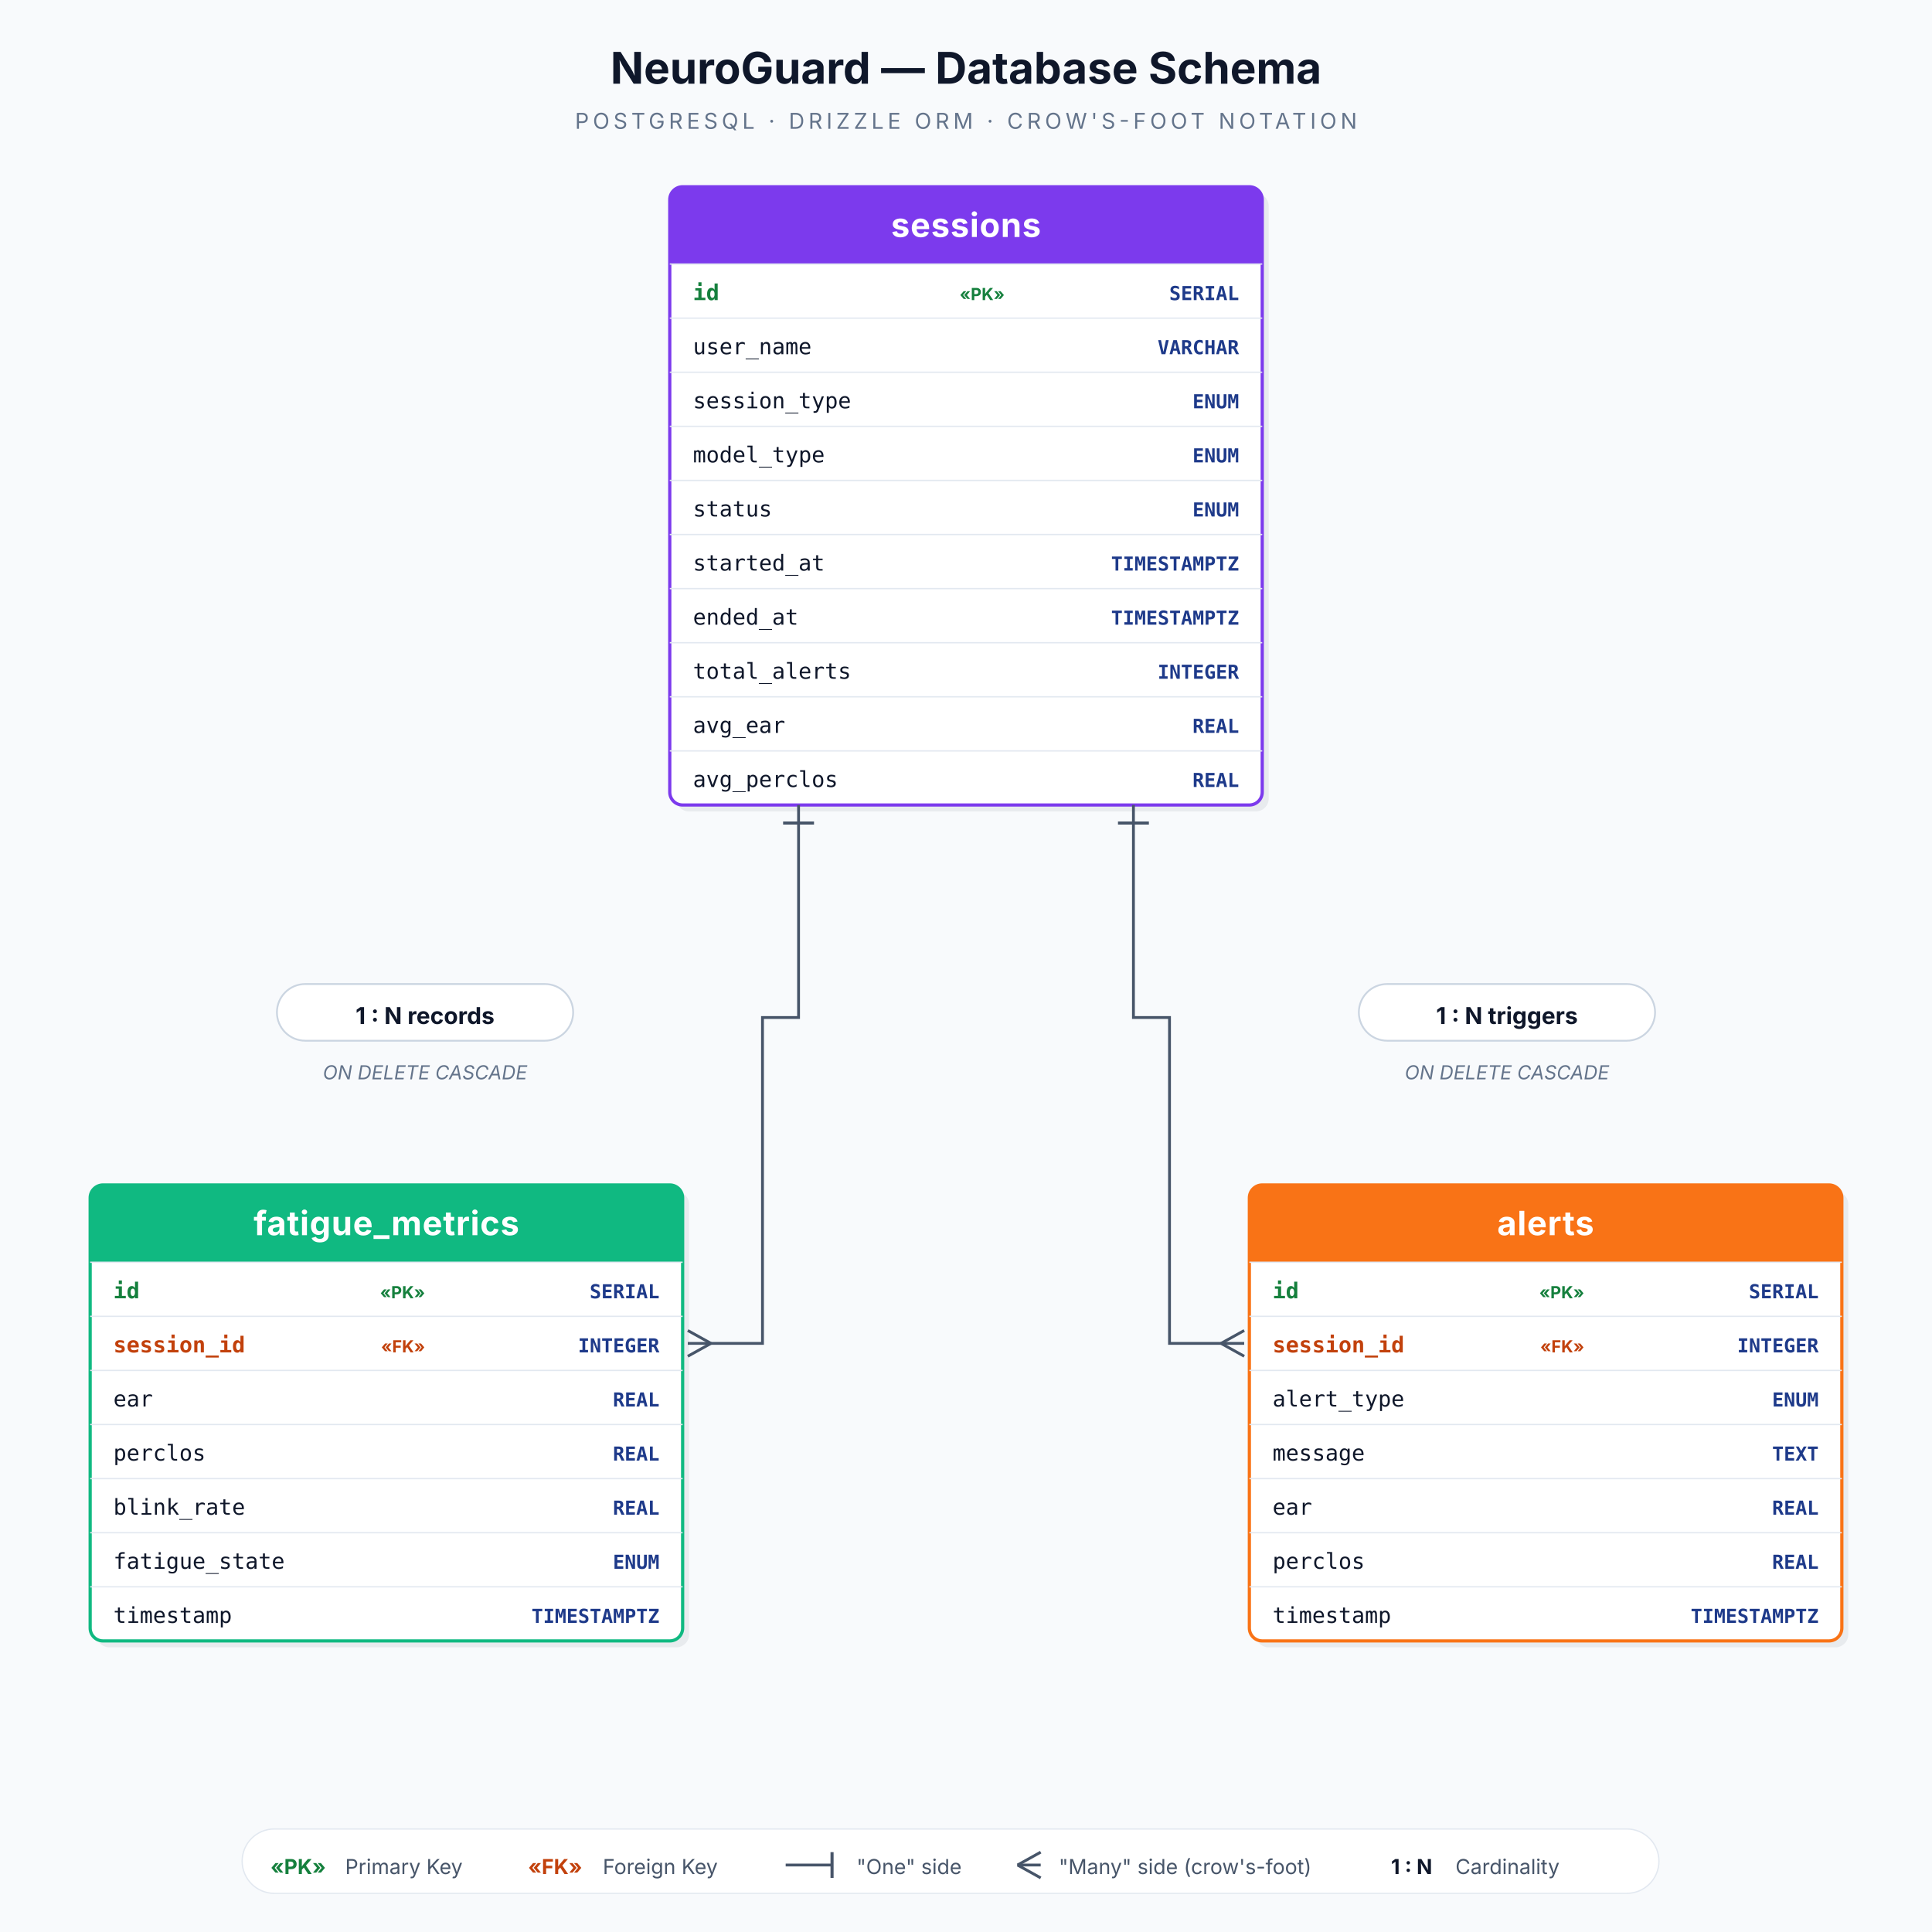
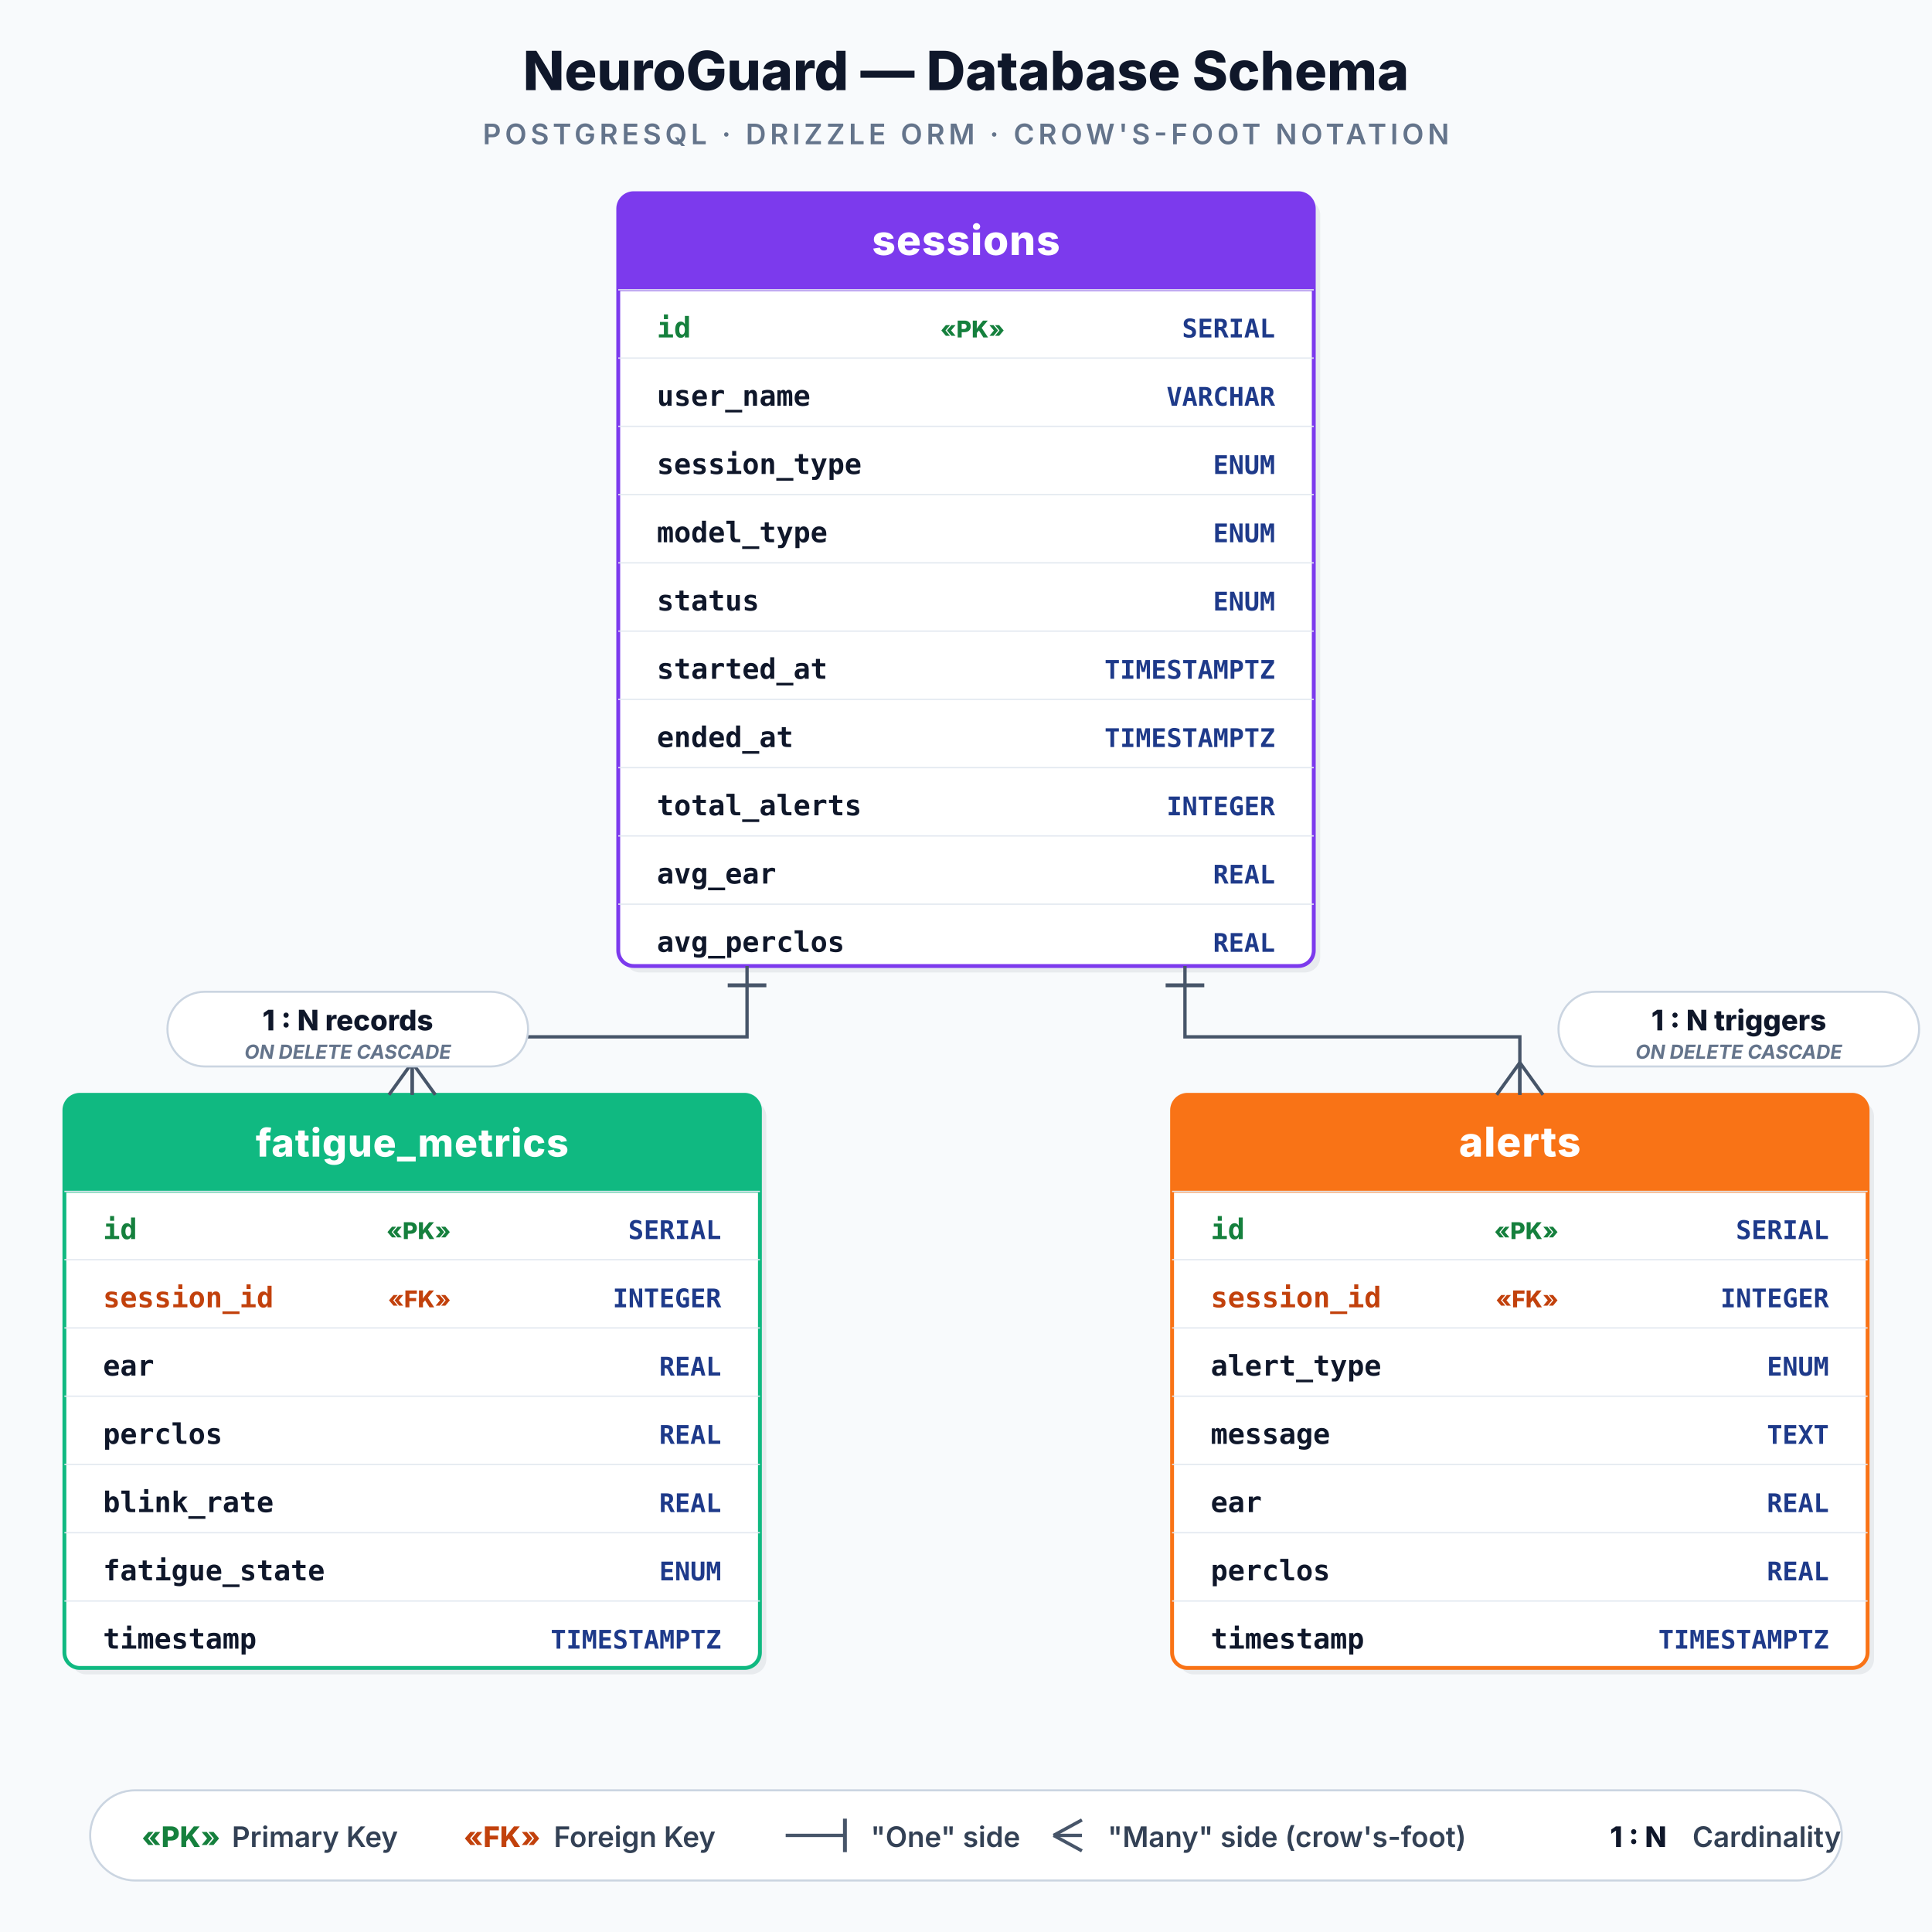
<svg xmlns="http://www.w3.org/2000/svg" viewBox="0 0 1500 1500" font-family="'Inter', system-ui, sans-serif">
  <rect width="1500" height="1500" fill="#f8fafc" />
-   <text x="750" y="65" text-anchor="middle" font-size="34" font-weight="700" fill="#0f172a">NeuroGuard — Database Schema</text>
-   <text x="750" y="100" text-anchor="middle" font-size="17" fill="#64748b" letter-spacing="3">POSTGRESQL · DRIZZLE ORM · CROW'S-FOOT NOTATION</text>
+   <text x="750" y="70" text-anchor="middle" font-size="42" font-weight="800" fill="#0f172a">NeuroGuard — Database Schema</text>
+   <text x="750" y="112" text-anchor="middle" font-size="22" fill="#64748b" letter-spacing="3" font-weight="600">POSTGRESQL  ·  DRIZZLE ORM  ·  CROW'S-FOOT NOTATION</text>
  <g>
-     <rect x="525" y="150" width="460" height="480" rx="10" fill="#0f172a" opacity="0.07" />
-     <rect x="520" y="145" width="460" height="480" rx="10" fill="#ffffff" stroke="#7c3aed" stroke-width="2.5" />
-     <path d="M 520 155 a 10 10 0 0 1 10 -10 h 440 a 10 10 0 0 1 10 10 v 50 h -460 z" fill="#7c3aed" />
-     <text x="750" y="184" text-anchor="middle" font-size="26" font-weight="700" fill="#ffffff" letter-spacing="0.5">sessions</text>
-     <line x1="520" y1="205" x2="980" y2="205" stroke="#e2e8f0" stroke-width="1" />
-     <text x="538" y="233" font-family="'JetBrains Mono','SF Mono',monospace" font-size="17" font-weight="700" fill="#15803d">id</text>
-     <text x="962" y="233" text-anchor="end" font-family="'JetBrains Mono','SF Mono',monospace" font-size="15" font-weight="600" fill="#1e3a8a">SERIAL</text>
-     <text x="780" y="233" text-anchor="end" font-size="13" font-weight="700" fill="#15803d">«PK»</text>
-     <line x1="520" y1="247" x2="980" y2="247" stroke="#e2e8f0" stroke-width="1" />
-     <text x="538" y="275" font-family="'JetBrains Mono','SF Mono',monospace" font-size="17" font-weight="500" fill="#0f172a">user_name</text>
-     <text x="962" y="275" text-anchor="end" font-family="'JetBrains Mono','SF Mono',monospace" font-size="15" font-weight="600" fill="#1e3a8a">VARCHAR</text>
-     <line x1="520" y1="289" x2="980" y2="289" stroke="#e2e8f0" stroke-width="1" />
-     <text x="538" y="317" font-family="'JetBrains Mono','SF Mono',monospace" font-size="17" font-weight="500" fill="#0f172a">session_type</text>
-     <text x="962" y="317" text-anchor="end" font-family="'JetBrains Mono','SF Mono',monospace" font-size="15" font-weight="600" fill="#1e3a8a">ENUM</text>
-     <line x1="520" y1="331" x2="980" y2="331" stroke="#e2e8f0" stroke-width="1" />
-     <text x="538" y="359" font-family="'JetBrains Mono','SF Mono',monospace" font-size="17" font-weight="500" fill="#0f172a">model_type</text>
-     <text x="962" y="359" text-anchor="end" font-family="'JetBrains Mono','SF Mono',monospace" font-size="15" font-weight="600" fill="#1e3a8a">ENUM</text>
-     <line x1="520" y1="373" x2="980" y2="373" stroke="#e2e8f0" stroke-width="1" />
-     <text x="538" y="401" font-family="'JetBrains Mono','SF Mono',monospace" font-size="17" font-weight="500" fill="#0f172a">status</text>
-     <text x="962" y="401" text-anchor="end" font-family="'JetBrains Mono','SF Mono',monospace" font-size="15" font-weight="600" fill="#1e3a8a">ENUM</text>
-     <line x1="520" y1="415" x2="980" y2="415" stroke="#e2e8f0" stroke-width="1" />
-     <text x="538" y="443" font-family="'JetBrains Mono','SF Mono',monospace" font-size="17" font-weight="500" fill="#0f172a">started_at</text>
-     <text x="962" y="443" text-anchor="end" font-family="'JetBrains Mono','SF Mono',monospace" font-size="15" font-weight="600" fill="#1e3a8a">TIMESTAMPTZ</text>
-     <line x1="520" y1="457" x2="980" y2="457" stroke="#e2e8f0" stroke-width="1" />
-     <text x="538" y="485" font-family="'JetBrains Mono','SF Mono',monospace" font-size="17" font-weight="500" fill="#0f172a">ended_at</text>
-     <text x="962" y="485" text-anchor="end" font-family="'JetBrains Mono','SF Mono',monospace" font-size="15" font-weight="600" fill="#1e3a8a">TIMESTAMPTZ</text>
-     <line x1="520" y1="499" x2="980" y2="499" stroke="#e2e8f0" stroke-width="1" />
-     <text x="538" y="527" font-family="'JetBrains Mono','SF Mono',monospace" font-size="17" font-weight="500" fill="#0f172a">total_alerts</text>
-     <text x="962" y="527" text-anchor="end" font-family="'JetBrains Mono','SF Mono',monospace" font-size="15" font-weight="600" fill="#1e3a8a">INTEGER</text>
-     <line x1="520" y1="541" x2="980" y2="541" stroke="#e2e8f0" stroke-width="1" />
-     <text x="538" y="569" font-family="'JetBrains Mono','SF Mono',monospace" font-size="17" font-weight="500" fill="#0f172a">avg_ear</text>
-     <text x="962" y="569" text-anchor="end" font-family="'JetBrains Mono','SF Mono',monospace" font-size="15" font-weight="600" fill="#1e3a8a">REAL</text>
-     <line x1="520" y1="583" x2="980" y2="583" stroke="#e2e8f0" stroke-width="1" />
-     <text x="538" y="611" font-family="'JetBrains Mono','SF Mono',monospace" font-size="17" font-weight="500" fill="#0f172a">avg_perclos</text>
-     <text x="962" y="611" text-anchor="end" font-family="'JetBrains Mono','SF Mono',monospace" font-size="15" font-weight="600" fill="#1e3a8a">REAL</text>
+     <rect x="485" y="155" width="540" height="600" rx="12" fill="#0f172a" opacity="0.07" />
+     <rect x="480" y="150" width="540" height="600" rx="12" fill="#ffffff" stroke="#7c3aed" stroke-width="3" />
+     <path d="M 480 162 a 12 12 0 0 1 12 -12 h 516 a 12 12 0 0 1 12 12 v 64 h -540 z" fill="#7c3aed" />
+     <text x="750" y="198" text-anchor="middle" font-size="32" font-weight="800" fill="#ffffff" letter-spacing="0.6">sessions</text>
+     <line x1="480" y1="225" x2="1020" y2="225" stroke="#e2e8f0" stroke-width="1" />
+     <text x="510" y="262" font-family="'JetBrains Mono','SF Mono',monospace" font-size="22" font-weight="800" fill="#15803d">id</text>
+     <text x="780" y="262" text-anchor="end" font-size="18" font-weight="800" fill="#15803d">«PK»</text>
+     <text x="990" y="262" text-anchor="end" font-family="'JetBrains Mono','SF Mono',monospace" font-size="20" font-weight="700" fill="#1e3a8a">SERIAL</text>
+     <line x1="480" y1="278" x2="1020" y2="278" stroke="#e2e8f0" stroke-width="1" />
+     <text x="510" y="315" font-family="'JetBrains Mono','SF Mono',monospace" font-size="22" font-weight="600" fill="#0f172a">user_name</text>
+     <text x="990" y="315" text-anchor="end" font-family="'JetBrains Mono','SF Mono',monospace" font-size="20" font-weight="700" fill="#1e3a8a">VARCHAR</text>
+     <line x1="480" y1="331" x2="1020" y2="331" stroke="#e2e8f0" stroke-width="1" />
+     <text x="510" y="368" font-family="'JetBrains Mono','SF Mono',monospace" font-size="22" font-weight="600" fill="#0f172a">session_type</text>
+     <text x="990" y="368" text-anchor="end" font-family="'JetBrains Mono','SF Mono',monospace" font-size="20" font-weight="700" fill="#1e3a8a">ENUM</text>
+     <line x1="480" y1="384" x2="1020" y2="384" stroke="#e2e8f0" stroke-width="1" />
+     <text x="510" y="421" font-family="'JetBrains Mono','SF Mono',monospace" font-size="22" font-weight="600" fill="#0f172a">model_type</text>
+     <text x="990" y="421" text-anchor="end" font-family="'JetBrains Mono','SF Mono',monospace" font-size="20" font-weight="700" fill="#1e3a8a">ENUM</text>
+     <line x1="480" y1="437" x2="1020" y2="437" stroke="#e2e8f0" stroke-width="1" />
+     <text x="510" y="474" font-family="'JetBrains Mono','SF Mono',monospace" font-size="22" font-weight="600" fill="#0f172a">status</text>
+     <text x="990" y="474" text-anchor="end" font-family="'JetBrains Mono','SF Mono',monospace" font-size="20" font-weight="700" fill="#1e3a8a">ENUM</text>
+     <line x1="480" y1="490" x2="1020" y2="490" stroke="#e2e8f0" stroke-width="1" />
+     <text x="510" y="527" font-family="'JetBrains Mono','SF Mono',monospace" font-size="22" font-weight="600" fill="#0f172a">started_at</text>
+     <text x="990" y="527" text-anchor="end" font-family="'JetBrains Mono','SF Mono',monospace" font-size="20" font-weight="700" fill="#1e3a8a">TIMESTAMPTZ</text>
+     <line x1="480" y1="543" x2="1020" y2="543" stroke="#e2e8f0" stroke-width="1" />
+     <text x="510" y="580" font-family="'JetBrains Mono','SF Mono',monospace" font-size="22" font-weight="600" fill="#0f172a">ended_at</text>
+     <text x="990" y="580" text-anchor="end" font-family="'JetBrains Mono','SF Mono',monospace" font-size="20" font-weight="700" fill="#1e3a8a">TIMESTAMPTZ</text>
+     <line x1="480" y1="596" x2="1020" y2="596" stroke="#e2e8f0" stroke-width="1" />
+     <text x="510" y="633" font-family="'JetBrains Mono','SF Mono',monospace" font-size="22" font-weight="600" fill="#0f172a">total_alerts</text>
+     <text x="990" y="633" text-anchor="end" font-family="'JetBrains Mono','SF Mono',monospace" font-size="20" font-weight="700" fill="#1e3a8a">INTEGER</text>
+     <line x1="480" y1="649" x2="1020" y2="649" stroke="#e2e8f0" stroke-width="1" />
+     <text x="510" y="686" font-family="'JetBrains Mono','SF Mono',monospace" font-size="22" font-weight="600" fill="#0f172a">avg_ear</text>
+     <text x="990" y="686" text-anchor="end" font-family="'JetBrains Mono','SF Mono',monospace" font-size="20" font-weight="700" fill="#1e3a8a">REAL</text>
+     <line x1="480" y1="702" x2="1020" y2="702" stroke="#e2e8f0" stroke-width="1" />
+     <text x="510" y="739" font-family="'JetBrains Mono','SF Mono',monospace" font-size="22" font-weight="600" fill="#0f172a">avg_perclos</text>
+     <text x="990" y="739" text-anchor="end" font-family="'JetBrains Mono','SF Mono',monospace" font-size="20" font-weight="700" fill="#1e3a8a">REAL</text>
  </g>
  <g>
-     <rect x="75" y="925" width="460" height="354" rx="10" fill="#0f172a" opacity="0.07" />
-     <rect x="70" y="920" width="460" height="354" rx="10" fill="#ffffff" stroke="#10b981" stroke-width="2.5" />
-     <path d="M 70 930 a 10 10 0 0 1 10 -10 h 440 a 10 10 0 0 1 10 10 v 50 h -460 z" fill="#10b981" />
-     <text x="300" y="959" text-anchor="middle" font-size="26" font-weight="700" fill="#ffffff" letter-spacing="0.5">fatigue_metrics</text>
-     <line x1="70" y1="980" x2="530" y2="980" stroke="#e2e8f0" stroke-width="1" />
-     <text x="88" y="1008" font-family="'JetBrains Mono','SF Mono',monospace" font-size="17" font-weight="700" fill="#15803d">id</text>
-     <text x="512" y="1008" text-anchor="end" font-family="'JetBrains Mono','SF Mono',monospace" font-size="15" font-weight="600" fill="#1e3a8a">SERIAL</text>
-     <text x="330" y="1008" text-anchor="end" font-size="13" font-weight="700" fill="#15803d">«PK»</text>
-     <line x1="70" y1="1022" x2="530" y2="1022" stroke="#e2e8f0" stroke-width="1" />
-     <text x="88" y="1050" font-family="'JetBrains Mono','SF Mono',monospace" font-size="17" font-weight="700" fill="#c2410c">session_id</text>
-     <text x="512" y="1050" text-anchor="end" font-family="'JetBrains Mono','SF Mono',monospace" font-size="15" font-weight="600" fill="#1e3a8a">INTEGER</text>
-     <text x="330" y="1050" text-anchor="end" font-size="13" font-weight="700" fill="#c2410c">«FK»</text>
-     <line x1="70" y1="1064" x2="530" y2="1064" stroke="#e2e8f0" stroke-width="1" />
-     <text x="88" y="1092" font-family="'JetBrains Mono','SF Mono',monospace" font-size="17" font-weight="500" fill="#0f172a">ear</text>
-     <text x="512" y="1092" text-anchor="end" font-family="'JetBrains Mono','SF Mono',monospace" font-size="15" font-weight="600" fill="#1e3a8a">REAL</text>
-     <line x1="70" y1="1106" x2="530" y2="1106" stroke="#e2e8f0" stroke-width="1" />
-     <text x="88" y="1134" font-family="'JetBrains Mono','SF Mono',monospace" font-size="17" font-weight="500" fill="#0f172a">perclos</text>
-     <text x="512" y="1134" text-anchor="end" font-family="'JetBrains Mono','SF Mono',monospace" font-size="15" font-weight="600" fill="#1e3a8a">REAL</text>
-     <line x1="70" y1="1148" x2="530" y2="1148" stroke="#e2e8f0" stroke-width="1" />
-     <text x="88" y="1176" font-family="'JetBrains Mono','SF Mono',monospace" font-size="17" font-weight="500" fill="#0f172a">blink_rate</text>
-     <text x="512" y="1176" text-anchor="end" font-family="'JetBrains Mono','SF Mono',monospace" font-size="15" font-weight="600" fill="#1e3a8a">REAL</text>
-     <line x1="70" y1="1190" x2="530" y2="1190" stroke="#e2e8f0" stroke-width="1" />
-     <text x="88" y="1218" font-family="'JetBrains Mono','SF Mono',monospace" font-size="17" font-weight="500" fill="#0f172a">fatigue_state</text>
-     <text x="512" y="1218" text-anchor="end" font-family="'JetBrains Mono','SF Mono',monospace" font-size="15" font-weight="600" fill="#1e3a8a">ENUM</text>
-     <line x1="70" y1="1232" x2="530" y2="1232" stroke="#e2e8f0" stroke-width="1" />
-     <text x="88" y="1260" font-family="'JetBrains Mono','SF Mono',monospace" font-size="17" font-weight="500" fill="#0f172a">timestamp</text>
-     <text x="512" y="1260" text-anchor="end" font-family="'JetBrains Mono','SF Mono',monospace" font-size="15" font-weight="600" fill="#1e3a8a">TIMESTAMPTZ</text>
+     <rect x="55" y="855" width="540" height="445" rx="12" fill="#0f172a" opacity="0.07" />
+     <rect x="50" y="850" width="540" height="445" rx="12" fill="#ffffff" stroke="#10b981" stroke-width="3" />
+     <path d="M 50 862 a 12 12 0 0 1 12 -12 h 516 a 12 12 0 0 1 12 12 v 64 h -540 z" fill="#10b981" />
+     <text x="320" y="898" text-anchor="middle" font-size="30" font-weight="800" fill="#ffffff" letter-spacing="0.6">fatigue_metrics</text>
+     <line x1="50" y1="925" x2="590" y2="925" stroke="#e2e8f0" stroke-width="1" />
+     <text x="80" y="962" font-family="'JetBrains Mono','SF Mono',monospace" font-size="22" font-weight="800" fill="#15803d">id</text>
+     <text x="350" y="962" text-anchor="end" font-size="18" font-weight="800" fill="#15803d">«PK»</text>
+     <text x="560" y="962" text-anchor="end" font-family="'JetBrains Mono','SF Mono',monospace" font-size="20" font-weight="700" fill="#1e3a8a">SERIAL</text>
+     <line x1="50" y1="978" x2="590" y2="978" stroke="#e2e8f0" stroke-width="1" />
+     <text x="80" y="1015" font-family="'JetBrains Mono','SF Mono',monospace" font-size="22" font-weight="800" fill="#c2410c">session_id</text>
+     <text x="350" y="1015" text-anchor="end" font-size="18" font-weight="800" fill="#c2410c">«FK»</text>
+     <text x="560" y="1015" text-anchor="end" font-family="'JetBrains Mono','SF Mono',monospace" font-size="20" font-weight="700" fill="#1e3a8a">INTEGER</text>
+     <line x1="50" y1="1031" x2="590" y2="1031" stroke="#e2e8f0" stroke-width="1" />
+     <text x="80" y="1068" font-family="'JetBrains Mono','SF Mono',monospace" font-size="22" font-weight="600" fill="#0f172a">ear</text>
+     <text x="560" y="1068" text-anchor="end" font-family="'JetBrains Mono','SF Mono',monospace" font-size="20" font-weight="700" fill="#1e3a8a">REAL</text>
+     <line x1="50" y1="1084" x2="590" y2="1084" stroke="#e2e8f0" stroke-width="1" />
+     <text x="80" y="1121" font-family="'JetBrains Mono','SF Mono',monospace" font-size="22" font-weight="600" fill="#0f172a">perclos</text>
+     <text x="560" y="1121" text-anchor="end" font-family="'JetBrains Mono','SF Mono',monospace" font-size="20" font-weight="700" fill="#1e3a8a">REAL</text>
+     <line x1="50" y1="1137" x2="590" y2="1137" stroke="#e2e8f0" stroke-width="1" />
+     <text x="80" y="1174" font-family="'JetBrains Mono','SF Mono',monospace" font-size="22" font-weight="600" fill="#0f172a">blink_rate</text>
+     <text x="560" y="1174" text-anchor="end" font-family="'JetBrains Mono','SF Mono',monospace" font-size="20" font-weight="700" fill="#1e3a8a">REAL</text>
+     <line x1="50" y1="1190" x2="590" y2="1190" stroke="#e2e8f0" stroke-width="1" />
+     <text x="80" y="1227" font-family="'JetBrains Mono','SF Mono',monospace" font-size="22" font-weight="600" fill="#0f172a">fatigue_state</text>
+     <text x="560" y="1227" text-anchor="end" font-family="'JetBrains Mono','SF Mono',monospace" font-size="20" font-weight="700" fill="#1e3a8a">ENUM</text>
+     <line x1="50" y1="1243" x2="590" y2="1243" stroke="#e2e8f0" stroke-width="1" />
+     <text x="80" y="1280" font-family="'JetBrains Mono','SF Mono',monospace" font-size="22" font-weight="600" fill="#0f172a">timestamp</text>
+     <text x="560" y="1280" text-anchor="end" font-family="'JetBrains Mono','SF Mono',monospace" font-size="20" font-weight="700" fill="#1e3a8a">TIMESTAMPTZ</text>
  </g>
  <g>
-     <rect x="975" y="925" width="460" height="354" rx="10" fill="#0f172a" opacity="0.07" />
-     <rect x="970" y="920" width="460" height="354" rx="10" fill="#ffffff" stroke="#f97316" stroke-width="2.5" />
-     <path d="M 970 930 a 10 10 0 0 1 10 -10 h 440 a 10 10 0 0 1 10 10 v 50 h -460 z" fill="#f97316" />
-     <text x="1200" y="959" text-anchor="middle" font-size="26" font-weight="700" fill="#ffffff" letter-spacing="0.5">alerts</text>
-     <line x1="970" y1="980" x2="1430" y2="980" stroke="#e2e8f0" stroke-width="1" />
-     <text x="988" y="1008" font-family="'JetBrains Mono','SF Mono',monospace" font-size="17" font-weight="700" fill="#15803d">id</text>
-     <text x="1412" y="1008" text-anchor="end" font-family="'JetBrains Mono','SF Mono',monospace" font-size="15" font-weight="600" fill="#1e3a8a">SERIAL</text>
-     <text x="1230" y="1008" text-anchor="end" font-size="13" font-weight="700" fill="#15803d">«PK»</text>
-     <line x1="970" y1="1022" x2="1430" y2="1022" stroke="#e2e8f0" stroke-width="1" />
-     <text x="988" y="1050" font-family="'JetBrains Mono','SF Mono',monospace" font-size="17" font-weight="700" fill="#c2410c">session_id</text>
-     <text x="1412" y="1050" text-anchor="end" font-family="'JetBrains Mono','SF Mono',monospace" font-size="15" font-weight="600" fill="#1e3a8a">INTEGER</text>
-     <text x="1230" y="1050" text-anchor="end" font-size="13" font-weight="700" fill="#c2410c">«FK»</text>
-     <line x1="970" y1="1064" x2="1430" y2="1064" stroke="#e2e8f0" stroke-width="1" />
-     <text x="988" y="1092" font-family="'JetBrains Mono','SF Mono',monospace" font-size="17" font-weight="500" fill="#0f172a">alert_type</text>
-     <text x="1412" y="1092" text-anchor="end" font-family="'JetBrains Mono','SF Mono',monospace" font-size="15" font-weight="600" fill="#1e3a8a">ENUM</text>
-     <line x1="970" y1="1106" x2="1430" y2="1106" stroke="#e2e8f0" stroke-width="1" />
-     <text x="988" y="1134" font-family="'JetBrains Mono','SF Mono',monospace" font-size="17" font-weight="500" fill="#0f172a">message</text>
-     <text x="1412" y="1134" text-anchor="end" font-family="'JetBrains Mono','SF Mono',monospace" font-size="15" font-weight="600" fill="#1e3a8a">TEXT</text>
-     <line x1="970" y1="1148" x2="1430" y2="1148" stroke="#e2e8f0" stroke-width="1" />
-     <text x="988" y="1176" font-family="'JetBrains Mono','SF Mono',monospace" font-size="17" font-weight="500" fill="#0f172a">ear</text>
-     <text x="1412" y="1176" text-anchor="end" font-family="'JetBrains Mono','SF Mono',monospace" font-size="15" font-weight="600" fill="#1e3a8a">REAL</text>
-     <line x1="970" y1="1190" x2="1430" y2="1190" stroke="#e2e8f0" stroke-width="1" />
-     <text x="988" y="1218" font-family="'JetBrains Mono','SF Mono',monospace" font-size="17" font-weight="500" fill="#0f172a">perclos</text>
-     <text x="1412" y="1218" text-anchor="end" font-family="'JetBrains Mono','SF Mono',monospace" font-size="15" font-weight="600" fill="#1e3a8a">REAL</text>
-     <line x1="970" y1="1232" x2="1430" y2="1232" stroke="#e2e8f0" stroke-width="1" />
-     <text x="988" y="1260" font-family="'JetBrains Mono','SF Mono',monospace" font-size="17" font-weight="500" fill="#0f172a">timestamp</text>
-     <text x="1412" y="1260" text-anchor="end" font-family="'JetBrains Mono','SF Mono',monospace" font-size="15" font-weight="600" fill="#1e3a8a">TIMESTAMPTZ</text>
+     <rect x="915" y="855" width="540" height="445" rx="12" fill="#0f172a" opacity="0.07" />
+     <rect x="910" y="850" width="540" height="445" rx="12" fill="#ffffff" stroke="#f97316" stroke-width="3" />
+     <path d="M 910 862 a 12 12 0 0 1 12 -12 h 516 a 12 12 0 0 1 12 12 v 64 h -540 z" fill="#f97316" />
+     <text x="1180" y="898" text-anchor="middle" font-size="32" font-weight="800" fill="#ffffff" letter-spacing="0.6">alerts</text>
+     <line x1="910" y1="925" x2="1450" y2="925" stroke="#e2e8f0" stroke-width="1" />
+     <text x="940" y="962" font-family="'JetBrains Mono','SF Mono',monospace" font-size="22" font-weight="800" fill="#15803d">id</text>
+     <text x="1210" y="962" text-anchor="end" font-size="18" font-weight="800" fill="#15803d">«PK»</text>
+     <text x="1420" y="962" text-anchor="end" font-family="'JetBrains Mono','SF Mono',monospace" font-size="20" font-weight="700" fill="#1e3a8a">SERIAL</text>
+     <line x1="910" y1="978" x2="1450" y2="978" stroke="#e2e8f0" stroke-width="1" />
+     <text x="940" y="1015" font-family="'JetBrains Mono','SF Mono',monospace" font-size="22" font-weight="800" fill="#c2410c">session_id</text>
+     <text x="1210" y="1015" text-anchor="end" font-size="18" font-weight="800" fill="#c2410c">«FK»</text>
+     <text x="1420" y="1015" text-anchor="end" font-family="'JetBrains Mono','SF Mono',monospace" font-size="20" font-weight="700" fill="#1e3a8a">INTEGER</text>
+     <line x1="910" y1="1031" x2="1450" y2="1031" stroke="#e2e8f0" stroke-width="1" />
+     <text x="940" y="1068" font-family="'JetBrains Mono','SF Mono',monospace" font-size="22" font-weight="600" fill="#0f172a">alert_type</text>
+     <text x="1420" y="1068" text-anchor="end" font-family="'JetBrains Mono','SF Mono',monospace" font-size="20" font-weight="700" fill="#1e3a8a">ENUM</text>
+     <line x1="910" y1="1084" x2="1450" y2="1084" stroke="#e2e8f0" stroke-width="1" />
+     <text x="940" y="1121" font-family="'JetBrains Mono','SF Mono',monospace" font-size="22" font-weight="600" fill="#0f172a">message</text>
+     <text x="1420" y="1121" text-anchor="end" font-family="'JetBrains Mono','SF Mono',monospace" font-size="20" font-weight="700" fill="#1e3a8a">TEXT</text>
+     <line x1="910" y1="1137" x2="1450" y2="1137" stroke="#e2e8f0" stroke-width="1" />
+     <text x="940" y="1174" font-family="'JetBrains Mono','SF Mono',monospace" font-size="22" font-weight="600" fill="#0f172a">ear</text>
+     <text x="1420" y="1174" text-anchor="end" font-family="'JetBrains Mono','SF Mono',monospace" font-size="20" font-weight="700" fill="#1e3a8a">REAL</text>
+     <line x1="910" y1="1190" x2="1450" y2="1190" stroke="#e2e8f0" stroke-width="1" />
+     <text x="940" y="1227" font-family="'JetBrains Mono','SF Mono',monospace" font-size="22" font-weight="600" fill="#0f172a">perclos</text>
+     <text x="1420" y="1227" text-anchor="end" font-family="'JetBrains Mono','SF Mono',monospace" font-size="20" font-weight="700" fill="#1e3a8a">REAL</text>
+     <line x1="910" y1="1243" x2="1450" y2="1243" stroke="#e2e8f0" stroke-width="1" />
+     <text x="940" y="1280" font-family="'JetBrains Mono','SF Mono',monospace" font-size="22" font-weight="600" fill="#0f172a">timestamp</text>
+     <text x="1420" y="1280" text-anchor="end" font-family="'JetBrains Mono','SF Mono',monospace" font-size="20" font-weight="700" fill="#1e3a8a">TIMESTAMPTZ</text>
  </g>
-   <path d="M 620 625 L 620 790 L 592 790 L 592 1043 L 552 1043" stroke="#475569" stroke-width="2.2" fill="none" />
-   <line x1="608" y1="639" x2="632" y2="639" stroke="#475569" stroke-width="2.4" />
-   <g transform="translate(552, 1043) rotate(180)">
-     <line x1="0" y1="0" x2="18" y2="0" stroke="#475569" stroke-width="2.2" />
-     <line x1="0" y1="0" x2="18" y2="-10" stroke="#475569" stroke-width="2.2" />
-     <line x1="0" y1="0" x2="18" y2="10" stroke="#475569" stroke-width="2.2" />
+   <path d="M 580 750 L 580 805 L 320 805 L 320 850" stroke="#475569" stroke-width="2.6" fill="none" />
+   <line x1="565" y1="765" x2="595" y2="765" stroke="#475569" stroke-width="3" />
+   <g transform="translate(320, 850)">
+     <line x1="-18" y1="0" x2="0" y2="-25" stroke="#475569" stroke-width="2.6" />
+     <line x1="0" y1="0" x2="0" y2="-25" stroke="#475569" stroke-width="2.6" />
+     <line x1="18" y1="0" x2="0" y2="-25" stroke="#475569" stroke-width="2.6" />
  </g>
-   <g transform="translate(330, 790)">
-     <rect x="-115" y="-26" width="230" height="44" rx="22" fill="#ffffff" stroke="#cbd5e1" stroke-width="1.4" />
-     <text x="0" y="5" text-anchor="middle" font-size="18" font-weight="700" fill="#0f172a">1 : N  records</text>
+   <g transform="translate(150, 800)">
+     <rect x="-20" y="-30" width="280" height="58" rx="29" fill="#ffffff" stroke="#cbd5e1" stroke-width="1.6" />
+     <text x="120" y="0" text-anchor="middle" font-size="22" font-weight="800" fill="#0f172a">1 : N  records</text>
+     <text x="120" y="22" text-anchor="middle" font-size="15" font-weight="700" fill="#64748b" font-style="italic">ON DELETE CASCADE</text>
  </g>
-   <text x="330" y="838" text-anchor="middle" font-size="15" fill="#64748b" font-style="italic">ON DELETE CASCADE</text>
-   <path d="M 880 625 L 880 790 L 908 790 L 908 1043 L 948 1043" stroke="#475569" stroke-width="2.2" fill="none" />
-   <line x1="868" y1="639" x2="892" y2="639" stroke="#475569" stroke-width="2.4" />
-   <g transform="translate(948, 1043)">
-     <line x1="0" y1="0" x2="18" y2="0" stroke="#475569" stroke-width="2.2" />
-     <line x1="0" y1="0" x2="18" y2="-10" stroke="#475569" stroke-width="2.2" />
-     <line x1="0" y1="0" x2="18" y2="10" stroke="#475569" stroke-width="2.2" />
+   <path d="M 920 750 L 920 805 L 1180 805 L 1180 850" stroke="#475569" stroke-width="2.6" fill="none" />
+   <line x1="905" y1="765" x2="935" y2="765" stroke="#475569" stroke-width="3" />
+   <g transform="translate(1180, 850)">
+     <line x1="-18" y1="0" x2="0" y2="-25" stroke="#475569" stroke-width="2.6" />
+     <line x1="0" y1="0" x2="0" y2="-25" stroke="#475569" stroke-width="2.6" />
+     <line x1="18" y1="0" x2="0" y2="-25" stroke="#475569" stroke-width="2.6" />
  </g>
-   <g transform="translate(1170, 790)">
-     <rect x="-115" y="-26" width="230" height="44" rx="22" fill="#ffffff" stroke="#cbd5e1" stroke-width="1.4" />
-     <text x="0" y="5" text-anchor="middle" font-size="18" font-weight="700" fill="#0f172a">1 : N  triggers</text>
+   <g transform="translate(1230, 800)">
+     <rect x="-20" y="-30" width="280" height="58" rx="29" fill="#ffffff" stroke="#cbd5e1" stroke-width="1.6" />
+     <text x="120" y="0" text-anchor="middle" font-size="22" font-weight="800" fill="#0f172a">1 : N  triggers</text>
+     <text x="120" y="22" text-anchor="middle" font-size="15" font-weight="700" fill="#64748b" font-style="italic">ON DELETE CASCADE</text>
  </g>
-   <text x="1170" y="838" text-anchor="middle" font-size="15" fill="#64748b" font-style="italic">ON DELETE CASCADE</text>
-   <g transform="translate(210, 1450)">
-     <rect x="-22" y="-30" width="1100" height="50" rx="25" fill="#ffffff" stroke="#e2e8f0" />
-     <text x="0" y="5" font-size="16" font-weight="700" fill="#15803d">«PK»</text>
-     <text x="58" y="5" font-size="16" fill="#475569">Primary Key</text>
-     <text x="200" y="5" font-size="16" font-weight="700" fill="#c2410c">«FK»</text>
-     <text x="258" y="5" font-size="16" fill="#475569">Foreign Key</text>
-     <line x1="400" y1="-2" x2="436" y2="-2" stroke="#475569" stroke-width="2.2" />
-     <line x1="436" y1="-12" x2="436" y2="8" stroke="#475569" stroke-width="2.4" />
-     <text x="455" y="5" font-size="16" fill="#475569">"One" side</text>
-     <g transform="translate(580, -2)">
-       <line x1="0" y1="0" x2="18" y2="0" stroke="#475569" stroke-width="2.2" />
-       <line x1="0" y1="0" x2="18" y2="-10" stroke="#475569" stroke-width="2.2" />
-       <line x1="0" y1="0" x2="18" y2="10" stroke="#475569" stroke-width="2.2" />
+   <g transform="translate(70, 1390)">
+     <rect x="0" y="0" width="1360" height="70" rx="35" fill="#ffffff" stroke="#cbd5e1" stroke-width="1.6" />
+     <text x="40" y="44" font-size="22" font-weight="800" fill="#15803d">«PK»</text>
+     <text x="110" y="44" font-size="22" font-weight="600" fill="#334155">Primary Key</text>
+     <text x="290" y="44" font-size="22" font-weight="800" fill="#c2410c">«FK»</text>
+     <text x="360" y="44" font-size="22" font-weight="600" fill="#334155">Foreign Key</text>
+     <line x1="540" y1="35" x2="586" y2="35" stroke="#475569" stroke-width="2.6" />
+     <line x1="586" y1="22" x2="586" y2="48" stroke="#475569" stroke-width="3" />
+     <text x="606" y="44" font-size="22" font-weight="600" fill="#334155">"One" side</text>
+     <g transform="translate(770, 35)">
+       <line x1="-22" y1="0" x2="0" y2="-12" stroke="#475569" stroke-width="2.6" />
+       <line x1="-22" y1="0" x2="0" y2="0" stroke="#475569" stroke-width="2.6" />
+       <line x1="-22" y1="0" x2="0" y2="12" stroke="#475569" stroke-width="2.6" />
    </g>
-     <text x="612" y="5" font-size="16" fill="#475569">"Many" side (crow's-foot)</text>
-     <text x="870" y="5" font-size="16" font-weight="700" fill="#0f172a">1 : N</text>
-     <text x="920" y="5" font-size="16" fill="#475569">Cardinality</text>
+     <text x="790" y="44" font-size="22" font-weight="600" fill="#334155">"Many" side (crow's-foot)</text>
+     <text x="1180" y="44" font-size="22" font-weight="800" fill="#0f172a">1 : N</text>
+     <text x="1244" y="44" font-size="22" font-weight="600" fill="#334155">Cardinality</text>
  </g>
</svg>
